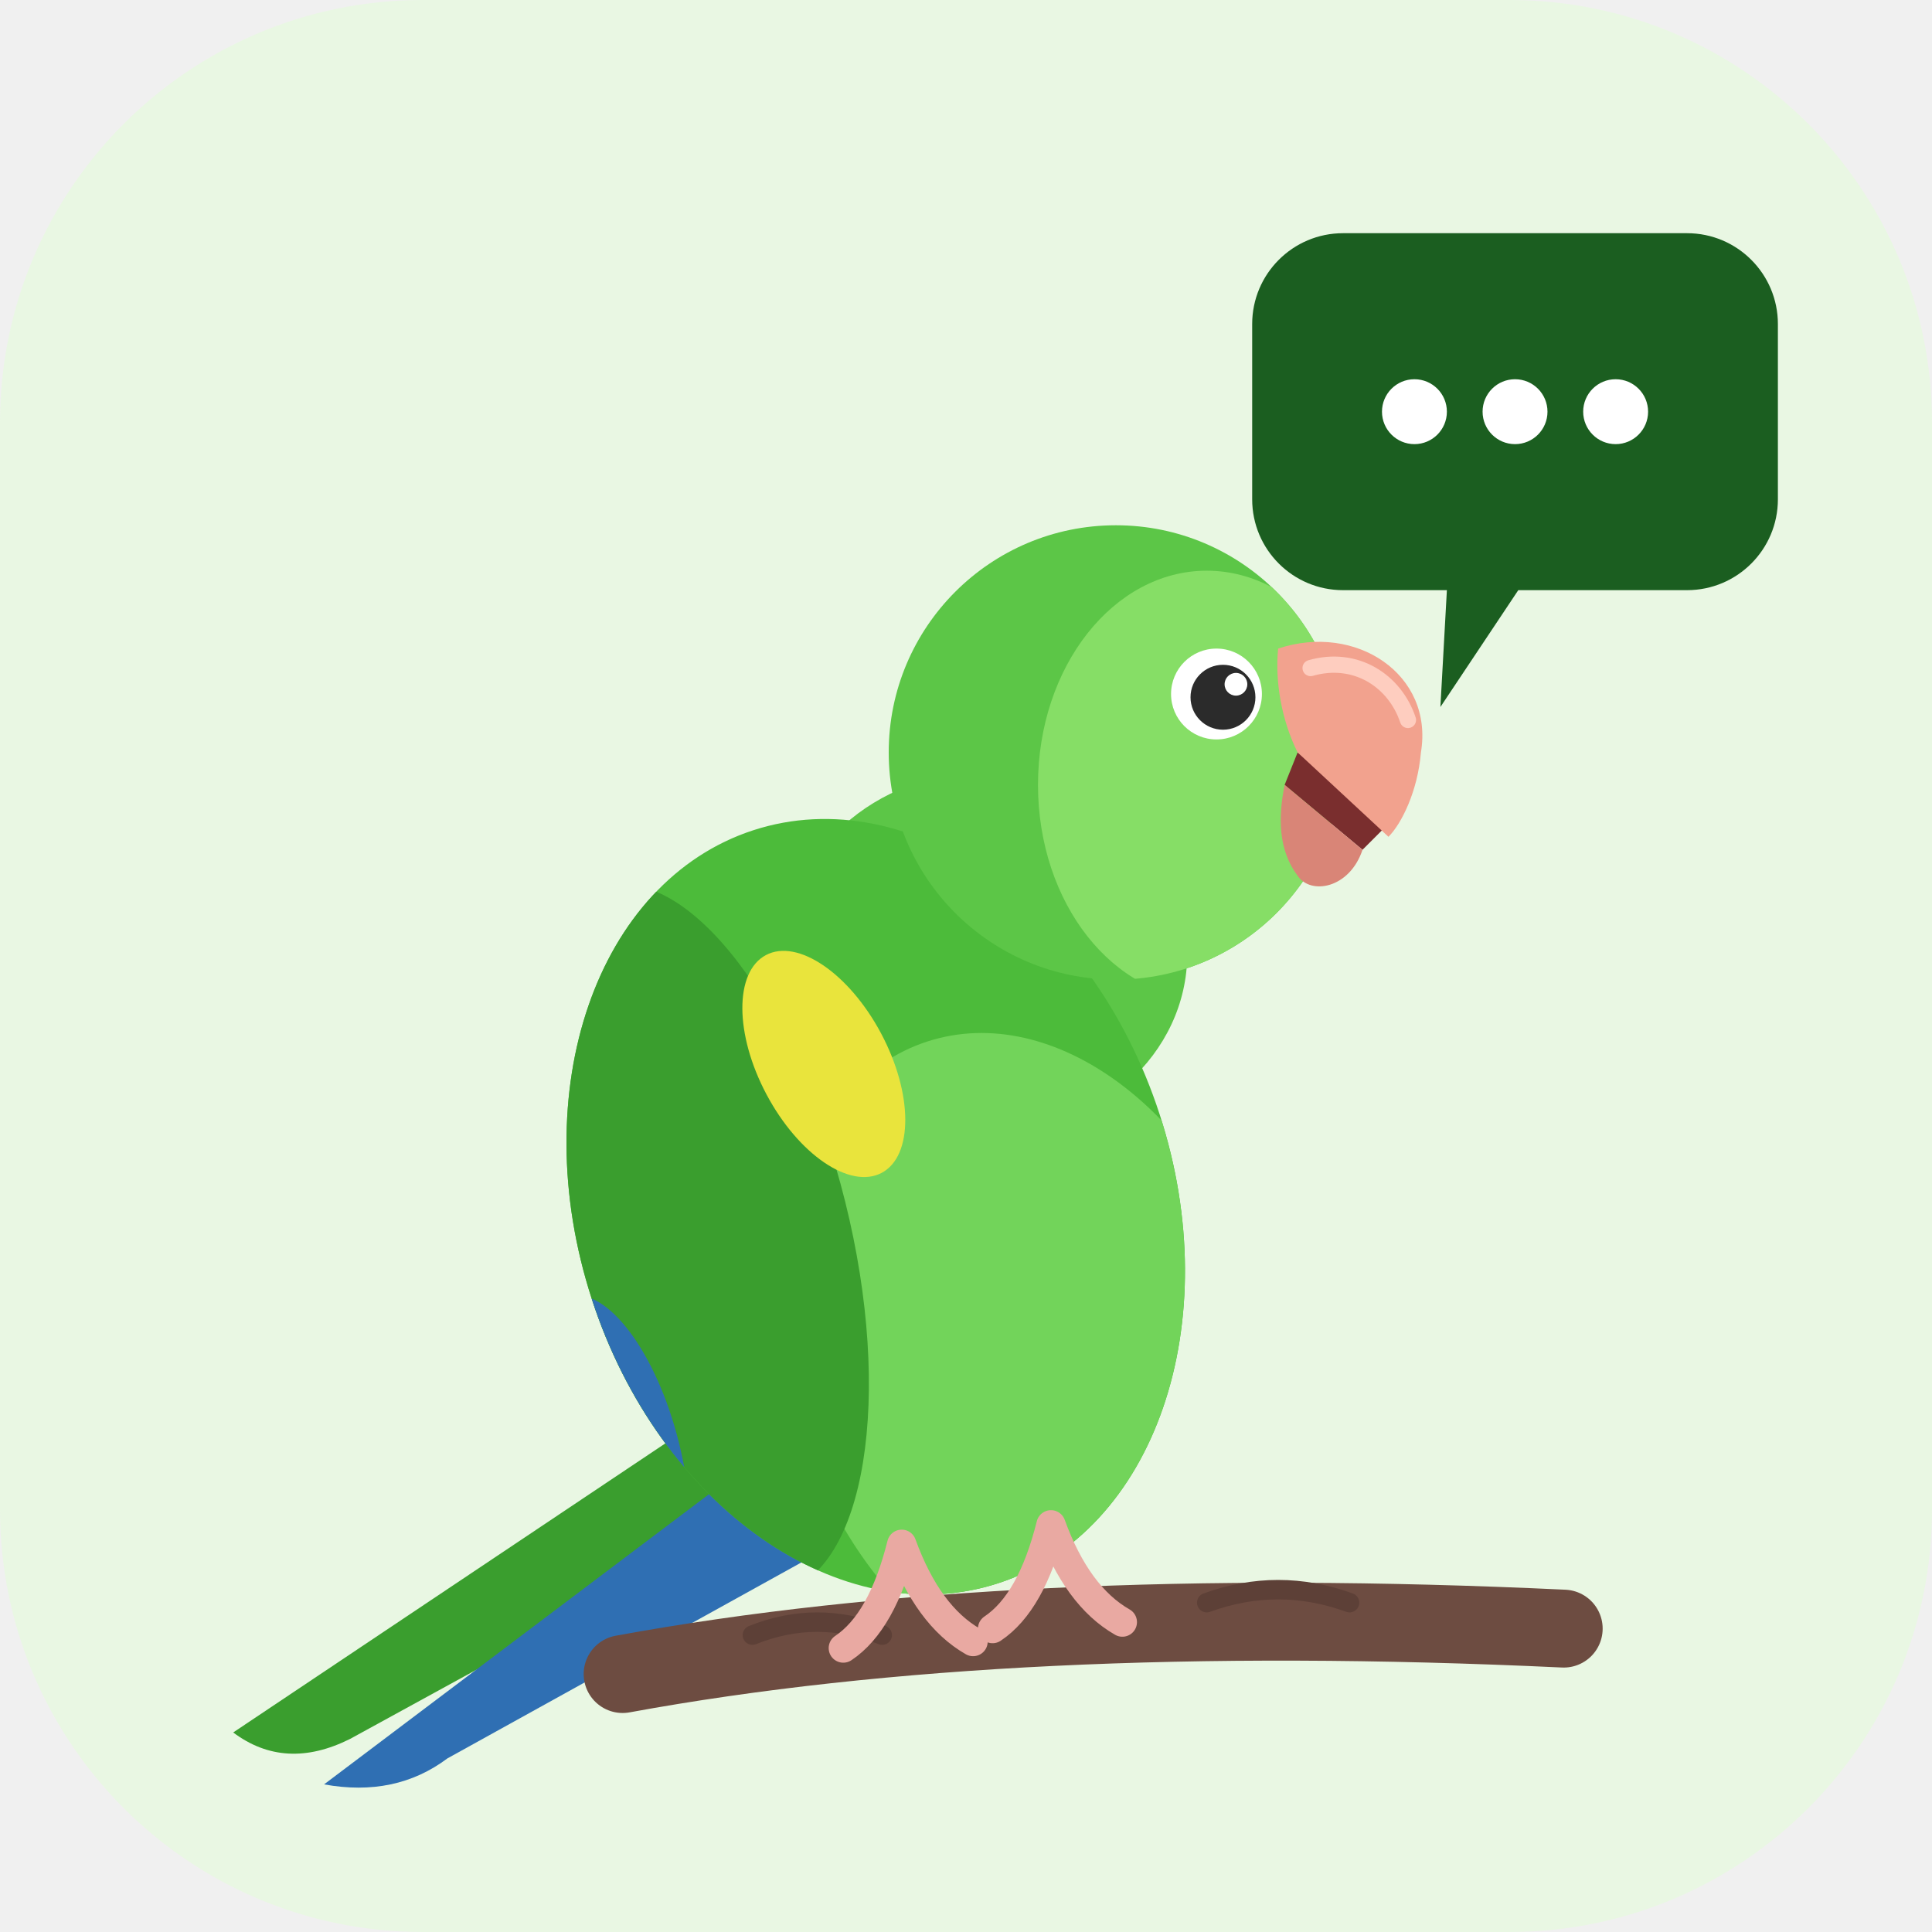
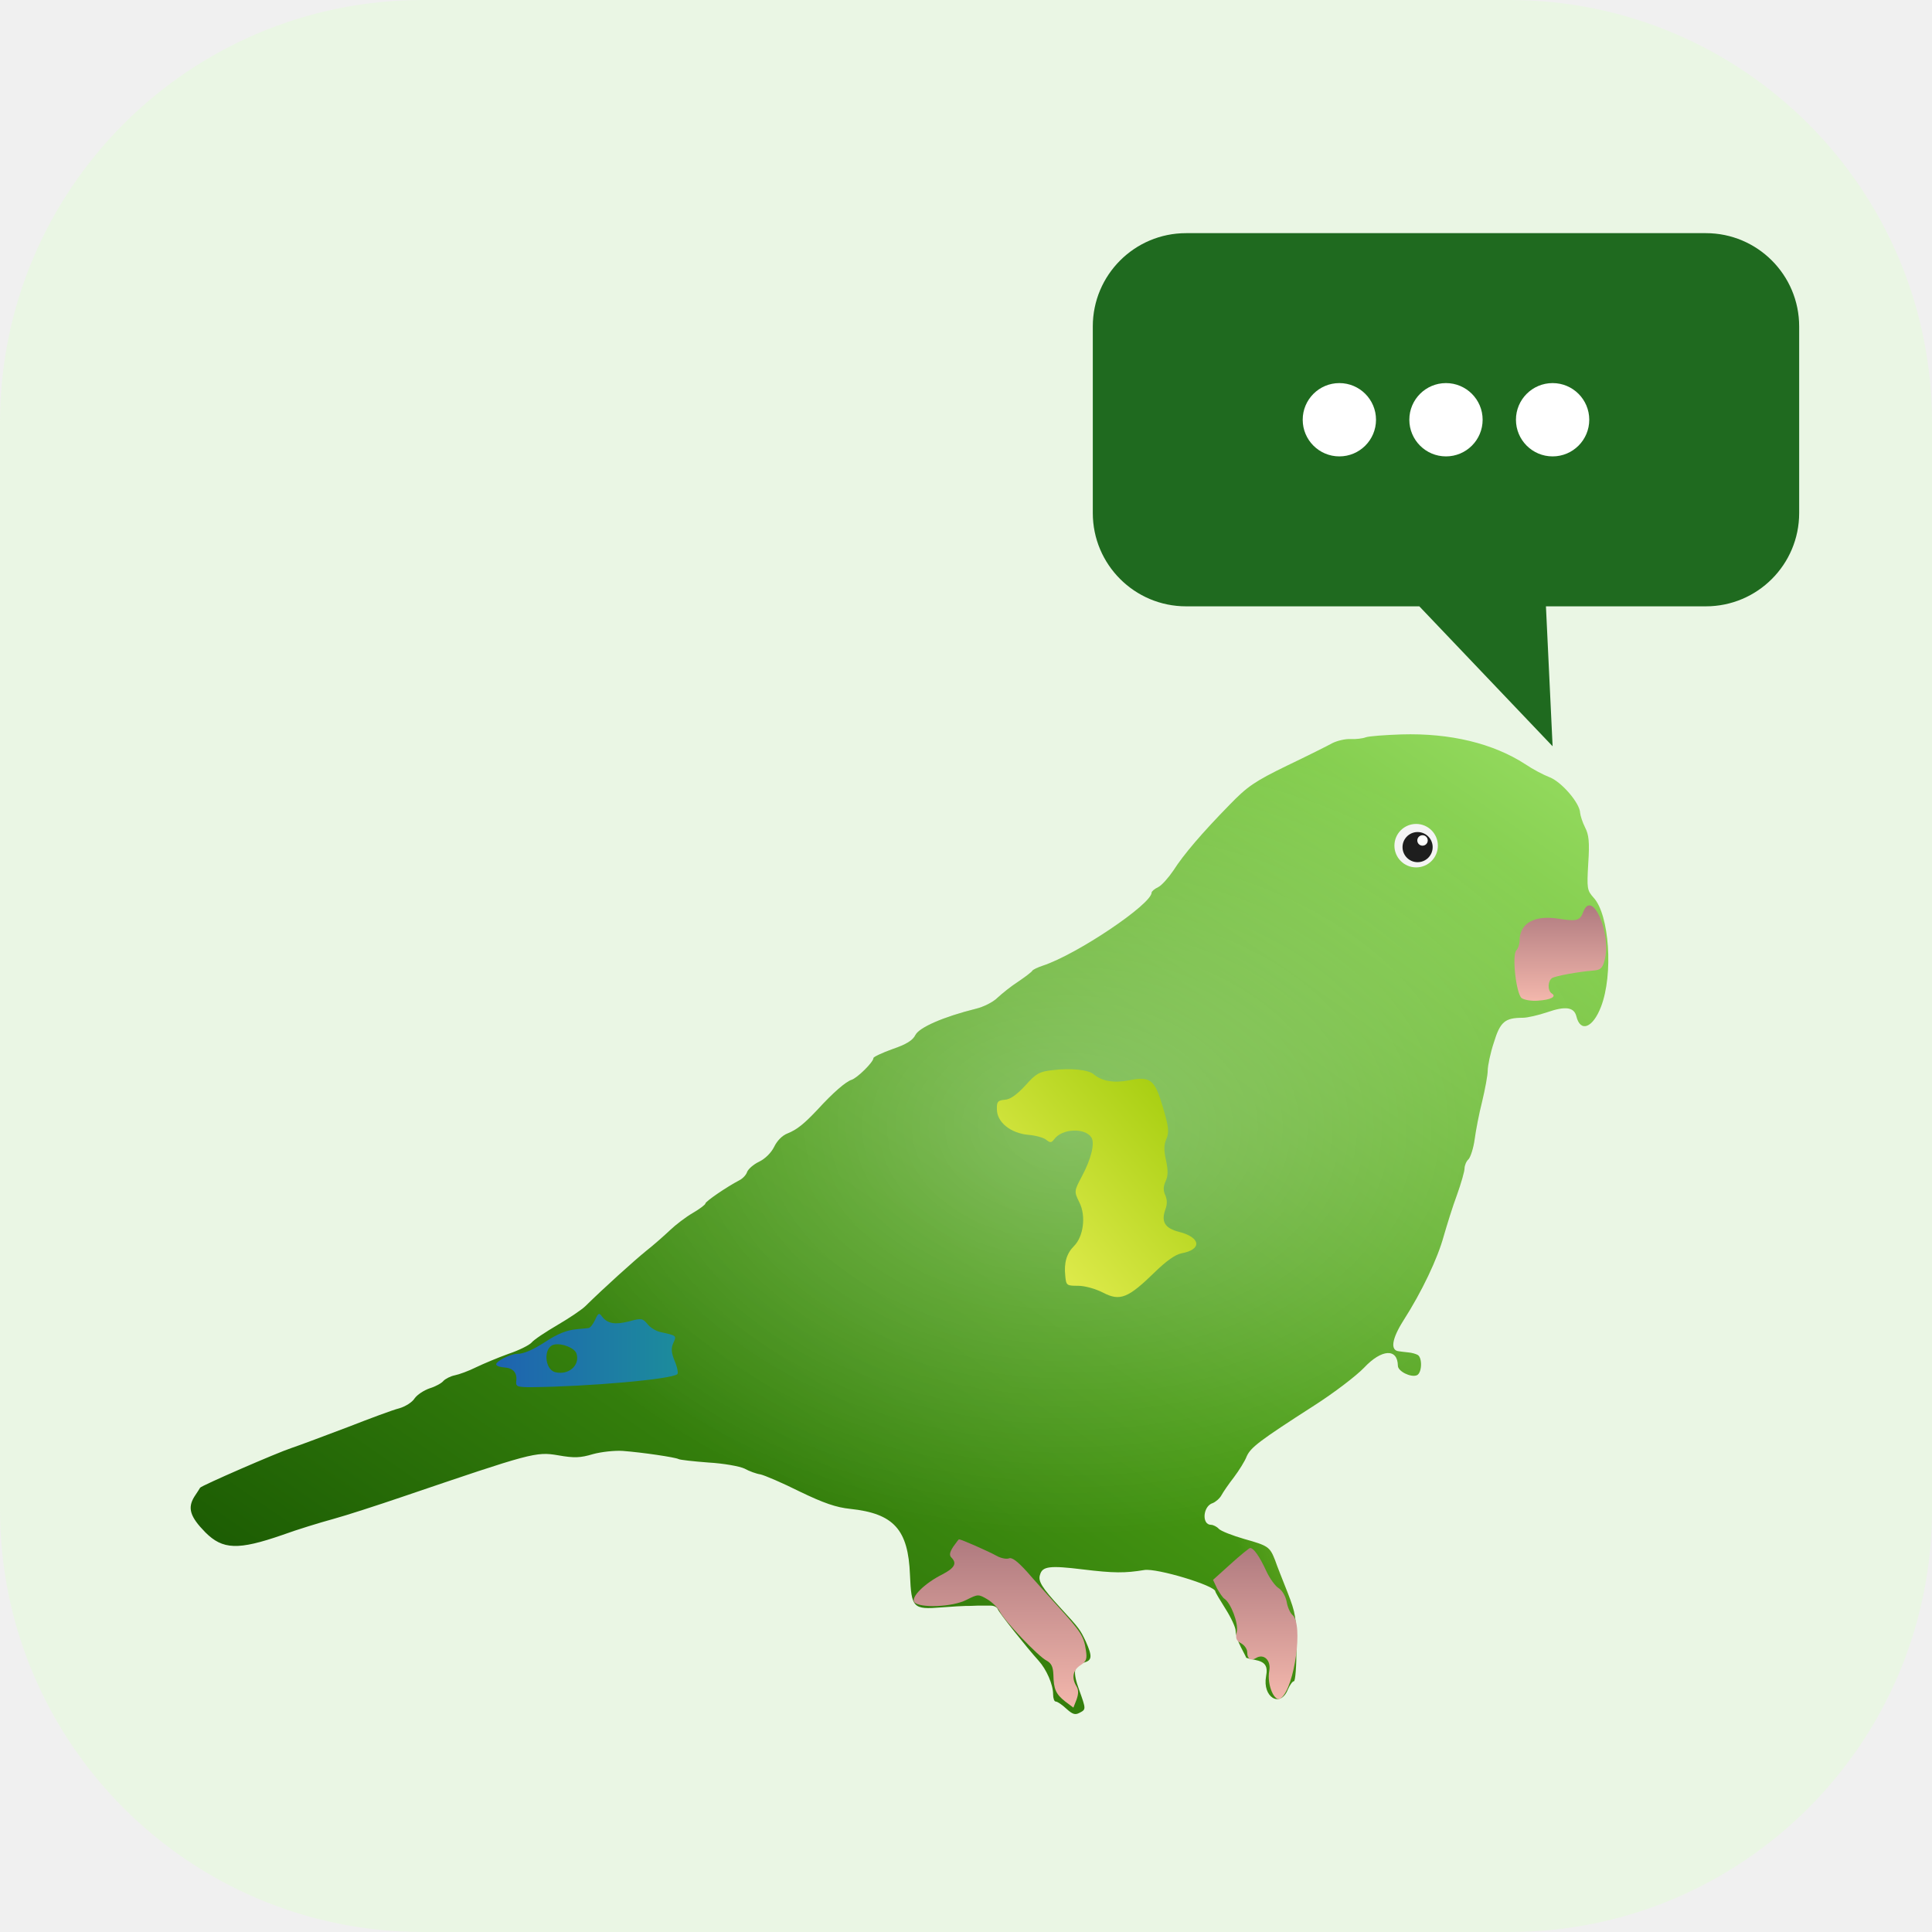
<svg xmlns="http://www.w3.org/2000/svg" viewBox="0 0 512 512" width="512" height="512">
-   <rect width="512" height="512" rx="112" fill="#E9F7E3" />
-   <g transform="translate(36 36) scale(0.86)">
-     <defs>
-       <clipPath id="corpo">
-         <ellipse cx="228" cy="330" rx="92" ry="122" transform="rotate(-18 228 330)" />
-       </clipPath>
-       <clipPath id="cabeca">
-         <circle cx="302" cy="190" r="70" />
-       </clipPath>
-     </defs>
-     <path d="M175 395 L30 492 Q46 504 66 494 L192 425 Z" fill="#3A9E2E" />
-     <path d="M188 410 L58 508 Q80 512 96 500 L208 438 Z" fill="#2F6FB3" />
-     <ellipse cx="262" cy="252" rx="62" ry="56" fill="#5CC647" />
-     <ellipse cx="228" cy="330" rx="92" ry="122" transform="rotate(-18 228 330)" fill="#4CBB3A" />
-     <g clip-path="url(#corpo)">
-       <ellipse cx="276" cy="378" rx="74" ry="104" transform="rotate(-18 276 378)" fill="#72D45A" />
-       <ellipse cx="172" cy="340" rx="48" ry="112" transform="rotate(-14 172 340)" fill="#3A9E2E" />
-       <ellipse cx="146" cy="408" rx="22" ry="52" transform="rotate(-14 146 408)" fill="#2F6FB3" />
-       <ellipse cx="212" cy="286" rx="20" ry="38" transform="rotate(-28 212 286)" fill="#E9E43C" />
+   <rect width="512" height="512" rx="112" fill="#EAF6E4" />
+   <g transform="translate(30 30) scale(0.883)">
+     <g transform="translate(16.00 116.70) scale(0.86957)">
+       <defs>
+         <linearGradient id="corpo" x1="0" y1="0" x2="1" y2="1">
+           <stop offset="0" stop-color="#134F00" />
+           <stop offset="0.5" stop-color="#479A13" />
+           <stop offset="1" stop-color="#98DE62" />
+         </linearGradient>
+         <radialGradient id="brilho" cx="0.62" cy="0.6" r="0.42">
+           <stop offset="0" stop-color="#FFFFFF" stop-opacity="0.28" />
+           <stop offset="1" stop-color="#FFFFFF" stop-opacity="0" />
+         </radialGradient>
+         <radialGradient id="face" cx="0.9" cy="0.18" r="0.16">
+           <stop offset="0" stop-color="#D8E86A" stop-opacity="0.75" />
+           <stop offset="1" stop-color="#D8E86A" stop-opacity="0" />
+         </radialGradient>
+         <linearGradient id="amarelo" x1="0" y1="0" x2="1" y2="1">
+           <stop offset="0" stop-color="#EEF25C" />
+           <stop offset="1" stop-color="#9ECA07" />
+         </linearGradient>
+         <linearGradient id="azul" x1="0" y1="0" x2="1" y2="0">
+           <stop offset="0" stop-color="#1E63B0" />
+           <stop offset="1" stop-color="#1C8C9C" />
+         </linearGradient>
+         <linearGradient id="rosa" x1="0" y1="0" x2="0" y2="1">
+           <stop offset="0" stop-color="#F3B7AC" />
+           <stop offset="1" stop-color="#AF7A7F" />
+         </linearGradient>
+       </defs>
+       <g transform="translate(0,452) scale(0.1,-0.1)" fill="url(#corpo)">
+         <path d="M4139 3708 c-10 -4 -34 -7 -52 -6 -19 1 -47 -6 -63 -14 -16 -9 -86 -44 -157 -78 -111 -54 -137 -72 -197 -134 -96 -98 -160 -173 -195 -228 -17 -25 -40 -51 -52 -57 -13 -6 -23 -15 -23 -19 0 -40 -257 -213 -375 -252 -18 -6 -35 -14 -37 -18 -2 -4 -23 -20 -48 -37 -25 -16 -57 -42 -72 -56 -15 -15 -49 -32 -75 -38 -112 -28 -194 -64 -208 -90 -9 -19 -32 -33 -79 -49 -36 -13 -66 -27 -66 -31 0 -14 -55 -68 -75 -75 -20 -6 -65 -45 -117 -102 -48 -51 -72 -70 -104 -83 -19 -7 -37 -26 -47 -47 -10 -20 -31 -41 -52 -51 -19 -9 -37 -25 -41 -35 -3 -10 -15 -23 -27 -29 -44 -23 -117 -73 -117 -80 0 -4 -20 -19 -44 -33 -24 -14 -58 -40 -77 -58 -19 -18 -56 -51 -84 -73 -43 -35 -146 -128 -209 -190 -12 -12 -55 -41 -96 -65 -41 -24 -82 -51 -90 -61 -8 -9 -44 -27 -80 -39 -36 -13 -86 -34 -111 -46 -26 -13 -59 -25 -74 -28 -15 -3 -32 -12 -39 -19 -6 -8 -28 -20 -48 -26 -20 -7 -43 -22 -52 -35 -8 -13 -32 -28 -53 -34 -21 -5 -101 -35 -178 -65 -77 -29 -164 -62 -194 -72 -49 -16 -311 -130 -315 -137 -1 -2 -10 -16 -20 -31 -24 -39 -15 -69 38 -123 60 -60 113 -62 266 -9 52 19 131 43 175 55 44 12 152 47 240 77 444 151 460 156 536 143 57 -10 77 -9 121 4 29 8 76 13 103 11 67 -5 181 -22 192 -28 5 -3 51 -8 103 -12 53 -3 108 -13 125 -21 16 -9 41 -18 55 -20 14 -3 75 -29 135 -59 83 -40 126 -55 175 -60 150 -16 200 -71 206 -228 5 -114 10 -120 109 -112 38 3 76 5 83 5 6 0 24 0 40 1 15 0 36 0 47 0 11 0 21 -5 24 -12 3 -11 101 -134 141 -178 27 -30 50 -82 50 -116 0 -14 4 -25 9 -25 6 0 22 -11 37 -25 21 -19 30 -22 45 -14 23 12 23 12 -1 79 -23 63 -19 86 15 94 30 8 31 21 8 73 -20 42 -22 45 -89 118 -63 69 -77 91 -69 113 8 29 34 32 148 18 107 -13 145 -13 212 -2 43 7 245 -54 245 -74 0 -3 16 -30 35 -60 19 -30 35 -64 35 -76 0 -12 8 -37 18 -56 9 -18 18 -34 18 -36 1 -2 14 -5 30 -8 36 -7 46 -21 39 -57 -13 -72 49 -110 75 -46 7 16 16 29 21 29 5 0 9 51 9 114 0 105 -3 121 -31 193 -17 43 -37 93 -43 111 -18 46 -24 50 -106 73 -41 12 -80 27 -88 35 -7 8 -20 14 -27 14 -33 0 -28 65 6 75 10 4 24 16 30 27 6 11 25 39 43 62 18 24 38 56 44 72 14 31 42 53 232 175 69 44 146 103 173 131 61 65 116 68 117 7 0 -19 44 -41 65 -33 18 7 20 59 4 70 -7 4 -21 8 -33 9 -11 1 -26 3 -33 4 -30 3 -24 43 16 106 64 100 118 214 139 291 11 38 31 103 46 143 14 39 26 81 26 91 0 10 6 25 14 32 7 8 17 39 21 69 4 30 15 88 26 131 10 42 19 90 19 106 0 16 9 60 21 96 22 72 38 86 100 86 16 0 54 9 84 19 63 22 93 18 101 -14 14 -57 57 -40 85 33 43 111 29 319 -26 377 -22 25 -23 31 -18 118 5 74 2 99 -11 124 -9 18 -16 40 -17 50 -1 34 -64 107 -105 123 -21 8 -59 28 -84 45 -111 72 -259 108 -428 103 -57 -2 -112 -6 -123 -10z" />
+       </g>
+       <g transform="translate(0,452) scale(0.1,-0.1)" fill="url(#brilho)">
+         <path d="M4139 3708 c-10 -4 -34 -7 -52 -6 -19 1 -47 -6 -63 -14 -16 -9 -86 -44 -157 -78 -111 -54 -137 -72 -197 -134 -96 -98 -160 -173 -195 -228 -17 -25 -40 -51 -52 -57 -13 -6 -23 -15 -23 -19 0 -40 -257 -213 -375 -252 -18 -6 -35 -14 -37 -18 -2 -4 -23 -20 -48 -37 -25 -16 -57 -42 -72 -56 -15 -15 -49 -32 -75 -38 -112 -28 -194 -64 -208 -90 -9 -19 -32 -33 -79 -49 -36 -13 -66 -27 -66 -31 0 -14 -55 -68 -75 -75 -20 -6 -65 -45 -117 -102 -48 -51 -72 -70 -104 -83 -19 -7 -37 -26 -47 -47 -10 -20 -31 -41 -52 -51 -19 -9 -37 -25 -41 -35 -3 -10 -15 -23 -27 -29 -44 -23 -117 -73 -117 -80 0 -4 -20 -19 -44 -33 -24 -14 -58 -40 -77 -58 -19 -18 -56 -51 -84 -73 -43 -35 -146 -128 -209 -190 -12 -12 -55 -41 -96 -65 -41 -24 -82 -51 -90 -61 -8 -9 -44 -27 -80 -39 -36 -13 -86 -34 -111 -46 -26 -13 -59 -25 -74 -28 -15 -3 -32 -12 -39 -19 -6 -8 -28 -20 -48 -26 -20 -7 -43 -22 -52 -35 -8 -13 -32 -28 -53 -34 -21 -5 -101 -35 -178 -65 -77 -29 -164 -62 -194 -72 -49 -16 -311 -130 -315 -137 -1 -2 -10 -16 -20 -31 -24 -39 -15 -69 38 -123 60 -60 113 -62 266 -9 52 19 131 43 175 55 44 12 152 47 240 77 444 151 460 156 536 143 57 -10 77 -9 121 4 29 8 76 13 103 11 67 -5 181 -22 192 -28 5 -3 51 -8 103 -12 53 -3 108 -13 125 -21 16 -9 41 -18 55 -20 14 -3 75 -29 135 -59 83 -40 126 -55 175 -60 150 -16 200 -71 206 -228 5 -114 10 -120 109 -112 38 3 76 5 83 5 6 0 24 0 40 1 15 0 36 0 47 0 11 0 21 -5 24 -12 3 -11 101 -134 141 -178 27 -30 50 -82 50 -116 0 -14 4 -25 9 -25 6 0 22 -11 37 -25 21 -19 30 -22 45 -14 23 12 23 12 -1 79 -23 63 -19 86 15 94 30 8 31 21 8 73 -20 42 -22 45 -89 118 -63 69 -77 91 -69 113 8 29 34 32 148 18 107 -13 145 -13 212 -2 43 7 245 -54 245 -74 0 -3 16 -30 35 -60 19 -30 35 -64 35 -76 0 -12 8 -37 18 -56 9 -18 18 -34 18 -36 1 -2 14 -5 30 -8 36 -7 46 -21 39 -57 -13 -72 49 -110 75 -46 7 16 16 29 21 29 5 0 9 51 9 114 0 105 -3 121 -31 193 -17 43 -37 93 -43 111 -18 46 -24 50 -106 73 -41 12 -80 27 -88 35 -7 8 -20 14 -27 14 -33 0 -28 65 6 75 10 4 24 16 30 27 6 11 25 39 43 62 18 24 38 56 44 72 14 31 42 53 232 175 69 44 146 103 173 131 61 65 116 68 117 7 0 -19 44 -41 65 -33 18 7 20 59 4 70 -7 4 -21 8 -33 9 -11 1 -26 3 -33 4 -30 3 -24 43 16 106 64 100 118 214 139 291 11 38 31 103 46 143 14 39 26 81 26 91 0 10 6 25 14 32 7 8 17 39 21 69 4 30 15 88 26 131 10 42 19 90 19 106 0 16 9 60 21 96 22 72 38 86 100 86 16 0 54 9 84 19 63 22 93 18 101 -14 14 -57 57 -40 85 33 43 111 29 319 -26 377 -22 25 -23 31 -18 118 5 74 2 99 -11 124 -9 18 -16 40 -17 50 -1 34 -64 107 -105 123 -21 8 -59 28 -84 45 -111 72 -259 108 -428 103 -57 -2 -112 -6 -123 -10z" />
+       </g>
+       <g transform="translate(0,452) scale(0.1,-0.1)" fill="url(#face)">
+         <path d="M4139 3708 c-10 -4 -34 -7 -52 -6 -19 1 -47 -6 -63 -14 -16 -9 -86 -44 -157 -78 -111 -54 -137 -72 -197 -134 -96 -98 -160 -173 -195 -228 -17 -25 -40 -51 -52 -57 -13 -6 -23 -15 -23 -19 0 -40 -257 -213 -375 -252 -18 -6 -35 -14 -37 -18 -2 -4 -23 -20 -48 -37 -25 -16 -57 -42 -72 -56 -15 -15 -49 -32 -75 -38 -112 -28 -194 -64 -208 -90 -9 -19 -32 -33 -79 -49 -36 -13 -66 -27 -66 -31 0 -14 -55 -68 -75 -75 -20 -6 -65 -45 -117 -102 -48 -51 -72 -70 -104 -83 -19 -7 -37 -26 -47 -47 -10 -20 -31 -41 -52 -51 -19 -9 -37 -25 -41 -35 -3 -10 -15 -23 -27 -29 -44 -23 -117 -73 -117 -80 0 -4 -20 -19 -44 -33 -24 -14 -58 -40 -77 -58 -19 -18 -56 -51 -84 -73 -43 -35 -146 -128 -209 -190 -12 -12 -55 -41 -96 -65 -41 -24 -82 -51 -90 -61 -8 -9 -44 -27 -80 -39 -36 -13 -86 -34 -111 -46 -26 -13 -59 -25 -74 -28 -15 -3 -32 -12 -39 -19 -6 -8 -28 -20 -48 -26 -20 -7 -43 -22 -52 -35 -8 -13 -32 -28 -53 -34 -21 -5 -101 -35 -178 -65 -77 -29 -164 -62 -194 -72 -49 -16 -311 -130 -315 -137 -1 -2 -10 -16 -20 -31 -24 -39 -15 -69 38 -123 60 -60 113 -62 266 -9 52 19 131 43 175 55 44 12 152 47 240 77 444 151 460 156 536 143 57 -10 77 -9 121 4 29 8 76 13 103 11 67 -5 181 -22 192 -28 5 -3 51 -8 103 -12 53 -3 108 -13 125 -21 16 -9 41 -18 55 -20 14 -3 75 -29 135 -59 83 -40 126 -55 175 -60 150 -16 200 -71 206 -228 5 -114 10 -120 109 -112 38 3 76 5 83 5 6 0 24 0 40 1 15 0 36 0 47 0 11 0 21 -5 24 -12 3 -11 101 -134 141 -178 27 -30 50 -82 50 -116 0 -14 4 -25 9 -25 6 0 22 -11 37 -25 21 -19 30 -22 45 -14 23 12 23 12 -1 79 -23 63 -19 86 15 94 30 8 31 21 8 73 -20 42 -22 45 -89 118 -63 69 -77 91 -69 113 8 29 34 32 148 18 107 -13 145 -13 212 -2 43 7 245 -54 245 -74 0 -3 16 -30 35 -60 19 -30 35 -64 35 -76 0 -12 8 -37 18 -56 9 -18 18 -34 18 -36 1 -2 14 -5 30 -8 36 -7 46 -21 39 -57 -13 -72 49 -110 75 -46 7 16 16 29 21 29 5 0 9 51 9 114 0 105 -3 121 -31 193 -17 43 -37 93 -43 111 -18 46 -24 50 -106 73 -41 12 -80 27 -88 35 -7 8 -20 14 -27 14 -33 0 -28 65 6 75 10 4 24 16 30 27 6 11 25 39 43 62 18 24 38 56 44 72 14 31 42 53 232 175 69 44 146 103 173 131 61 65 116 68 117 7 0 -19 44 -41 65 -33 18 7 20 59 4 70 -7 4 -21 8 -33 9 -11 1 -26 3 -33 4 -30 3 -24 43 16 106 64 100 118 214 139 291 11 38 31 103 46 143 14 39 26 81 26 91 0 10 6 25 14 32 7 8 17 39 21 69 4 30 15 88 26 131 10 42 19 90 19 106 0 16 9 60 21 96 22 72 38 86 100 86 16 0 54 9 84 19 63 22 93 18 101 -14 14 -57 57 -40 85 33 43 111 29 319 -26 377 -22 25 -23 31 -18 118 5 74 2 99 -11 124 -9 18 -16 40 -17 50 -1 34 -64 107 -105 123 -21 8 -59 28 -84 45 -111 72 -259 108 -428 103 -57 -2 -112 -6 -123 -10z" />
+       </g>
+       <g transform="translate(0,452) scale(0.1,-0.1)" fill="url(#amarelo)">
+         <path d="M3056 2559 c-43 -5 -55 -11 -92 -53 -30 -32 -52 -48 -71 -49 -24 -2 -28 -7 -27 -34 1 -44 47 -81 108 -87 26 -2 54 -10 62 -17 14 -11 18 -11 28 2 27 37 106 40 128 6 13 -19 -1 -75 -32 -133 -28 -53 -28 -53 -9 -92 23 -46 14 -117 -19 -150 -25 -25 -35 -57 -30 -103 3 -33 5 -34 44 -34 23 0 60 -10 87 -24 58 -30 86 -19 179 72 38 37 70 60 91 64 72 13 67 55 -8 74 -50 13 -63 35 -47 79 6 16 6 33 -1 48 -7 15 -7 30 1 47 9 19 9 38 2 72 -8 34 -8 54 1 75 10 23 8 42 -12 109 -28 96 -43 108 -118 93 -50 -10 -93 -3 -121 21 -19 16 -79 22 -144 14z" />
+       </g>
+       <g transform="translate(0,452) scale(0.1,-0.1)" fill="url(#azul)">
+         <path d="M1479 1697 c-7 -15 -17 -28 -23 -28 -6 -1 -24 -2 -41 -4 -34 -3 -66 -16 -110 -45 -40 -26 -72 -40 -95 -40 -23 0 -76 -27 -72 -37 1 -5 14 -9 29 -10 30 -2 44 -19 40 -48 -2 -18 4 -20 53 -20 194 2 483 27 503 45 4 3 0 24 -9 45 -12 29 -13 44 -5 62 12 26 12 26 -43 38 -16 3 -37 16 -46 28 -17 20 -21 21 -64 9 -48 -12 -74 -8 -93 17 -10 14 -13 12 -24 -12z m-64 -116 c13 -41 -28 -76 -74 -64 -37 10 -41 87 -3 95 27 6 71 -12 77 -31z" />
+       </g>
+       <g transform="translate(0,452) scale(0.1,-0.1)" fill="url(#rosa)">
+         <path d="M4890 3106 c-11 -31 -23 -34 -86 -24 -83 13 -134 -16 -134 -76 0 -12 -5 -27 -11 -33 -16 -16 -1 -149 18 -165 8 -6 34 -11 56 -9 45 3 66 14 48 25 -15 10 -14 43 1 53 14 8 92 22 143 26 24 2 31 8 38 34 26 90 -42 249 -73 169z" />
+         <path d="M2715 914 c-12 -19 -14 -29 -6 -37 20 -20 11 -36 -31 -58 -62 -31 -110 -79 -97 -96 18 -21 132 -17 180 8 40 20 41 20 72 2 18 -11 37 -30 44 -44 16 -31 131 -153 161 -168 16 -9 22 -21 23 -49 1 -49 8 -66 41 -92 l28 -21 11 28 c7 20 7 33 0 45 -18 29 -13 56 13 73 21 14 24 22 19 53 -7 47 -17 63 -95 149 -34 38 -84 93 -109 122 -32 35 -51 50 -62 45 -9 -3 -29 1 -44 10 -25 14 -120 56 -128 56 -1 0 -10 -12 -20 -26z" />
+         <path d="M3673 855 l-61 -55 14 -30 c9 -16 20 -32 25 -35 22 -14 49 -84 43 -113 -5 -24 -2 -32 15 -41 12 -7 21 -20 21 -31 0 -23 12 -31 30 -20 27 17 53 -8 46 -44 -9 -48 19 -113 41 -94 47 39 77 256 39 287 -8 7 -17 27 -20 46 -4 20 -16 39 -27 46 -11 6 -31 33 -43 59 -24 52 -44 80 -56 80 -3 0 -34 -25 -67 -55z" />
+       </g>
+       <circle cx="431.3" cy="118.6" r="7.5" fill="#F4F4F4" />
+       <circle cx="431.8" cy="119.1" r="5.2" fill="#1E1E1E" />
+       <circle cx="433.5" cy="116.8" r="1.8" fill="#FFFFFF" />
    </g>
-     <path d="M150 474 Q270 452 440 460" stroke="#6D4C41" stroke-width="24" stroke-linecap="round" fill="none" />
-     <path d="M190 462 q20 -8 40 0 M330 452 q22 -8 44 0" stroke="#5D4037" stroke-width="6" stroke-linecap="round" fill="none" />
-     <path d="M236 434 q-6 24 -18 32 M236 434 q8 22 22 30 M282 428 q-6 24 -18 32 M282 428 q8 22 22 30" stroke="#E9A9A2" stroke-width="9" fill="none" stroke-linecap="round" />
-     <circle cx="302" cy="190" r="70" fill="#5CC647" />
-     <g clip-path="url(#cabeca)">
-       <ellipse cx="330" cy="200" rx="52" ry="66" fill="#86DE66" />
-     </g>
-     <circle cx="333" cy="172" r="14" fill="#FFFFFF" />
-     <circle cx="335" cy="173" r="10" fill="#2B2B2B" />
-     <circle cx="339" cy="169" r="3.5" fill="#FFFFFF" />
-     <path d="M358 190 L386 212 L378 220 L354 200 Z" fill="#7A2E2E" />
-     <path d="M354 200 L378 220 C374 232 362 234 358 228 C352 220 352 210 354 200 Z" fill="#D98577" />
-     <path d="M352 158 C376 150 400 166 396 190 C395 202 390 212 386 216 L358 190 C353 180 351 168 352 158 Z" fill="#F2A28E" />
-     <path d="M362 164 C376 160 388 168 392 180" stroke="#FFD1C4" stroke-width="5" fill="none" stroke-linecap="round" opacity="0.9" />
-     <path d="M372 30 H478 a28 28 0 0 1 28 28 V112 a28 28 0 0 1 -28 28 H426 L402 176 L404 140 H372 a28 28 0 0 1 -28 -28 V58 a28 28 0 0 1 28 -28 Z" fill="#1B5E20" />
-     <circle cx="394" cy="85" r="10" fill="#FFFFFF" />
-     <circle cx="425" cy="85" r="10" fill="#FFFFFF" />
-     <circle cx="456" cy="85" r="10" fill="#FFFFFF" />
+     <path d="M322 36 H478 a28 28 0 0 1 28 28 V120 a28 28 0 0 1 -28 28 H430 L432 190 L392 148 H322 a28 28 0 0 1 -28 -28 V64 a28 28 0 0 1 28 -28 Z" fill="#1F6A1F" />
+     <circle cx="368" cy="92" r="11" fill="#FFFFFF" />
+     <circle cx="400" cy="92" r="11" fill="#FFFFFF" />
+     <circle cx="432" cy="92" r="11" fill="#FFFFFF" />
  </g>
</svg>
